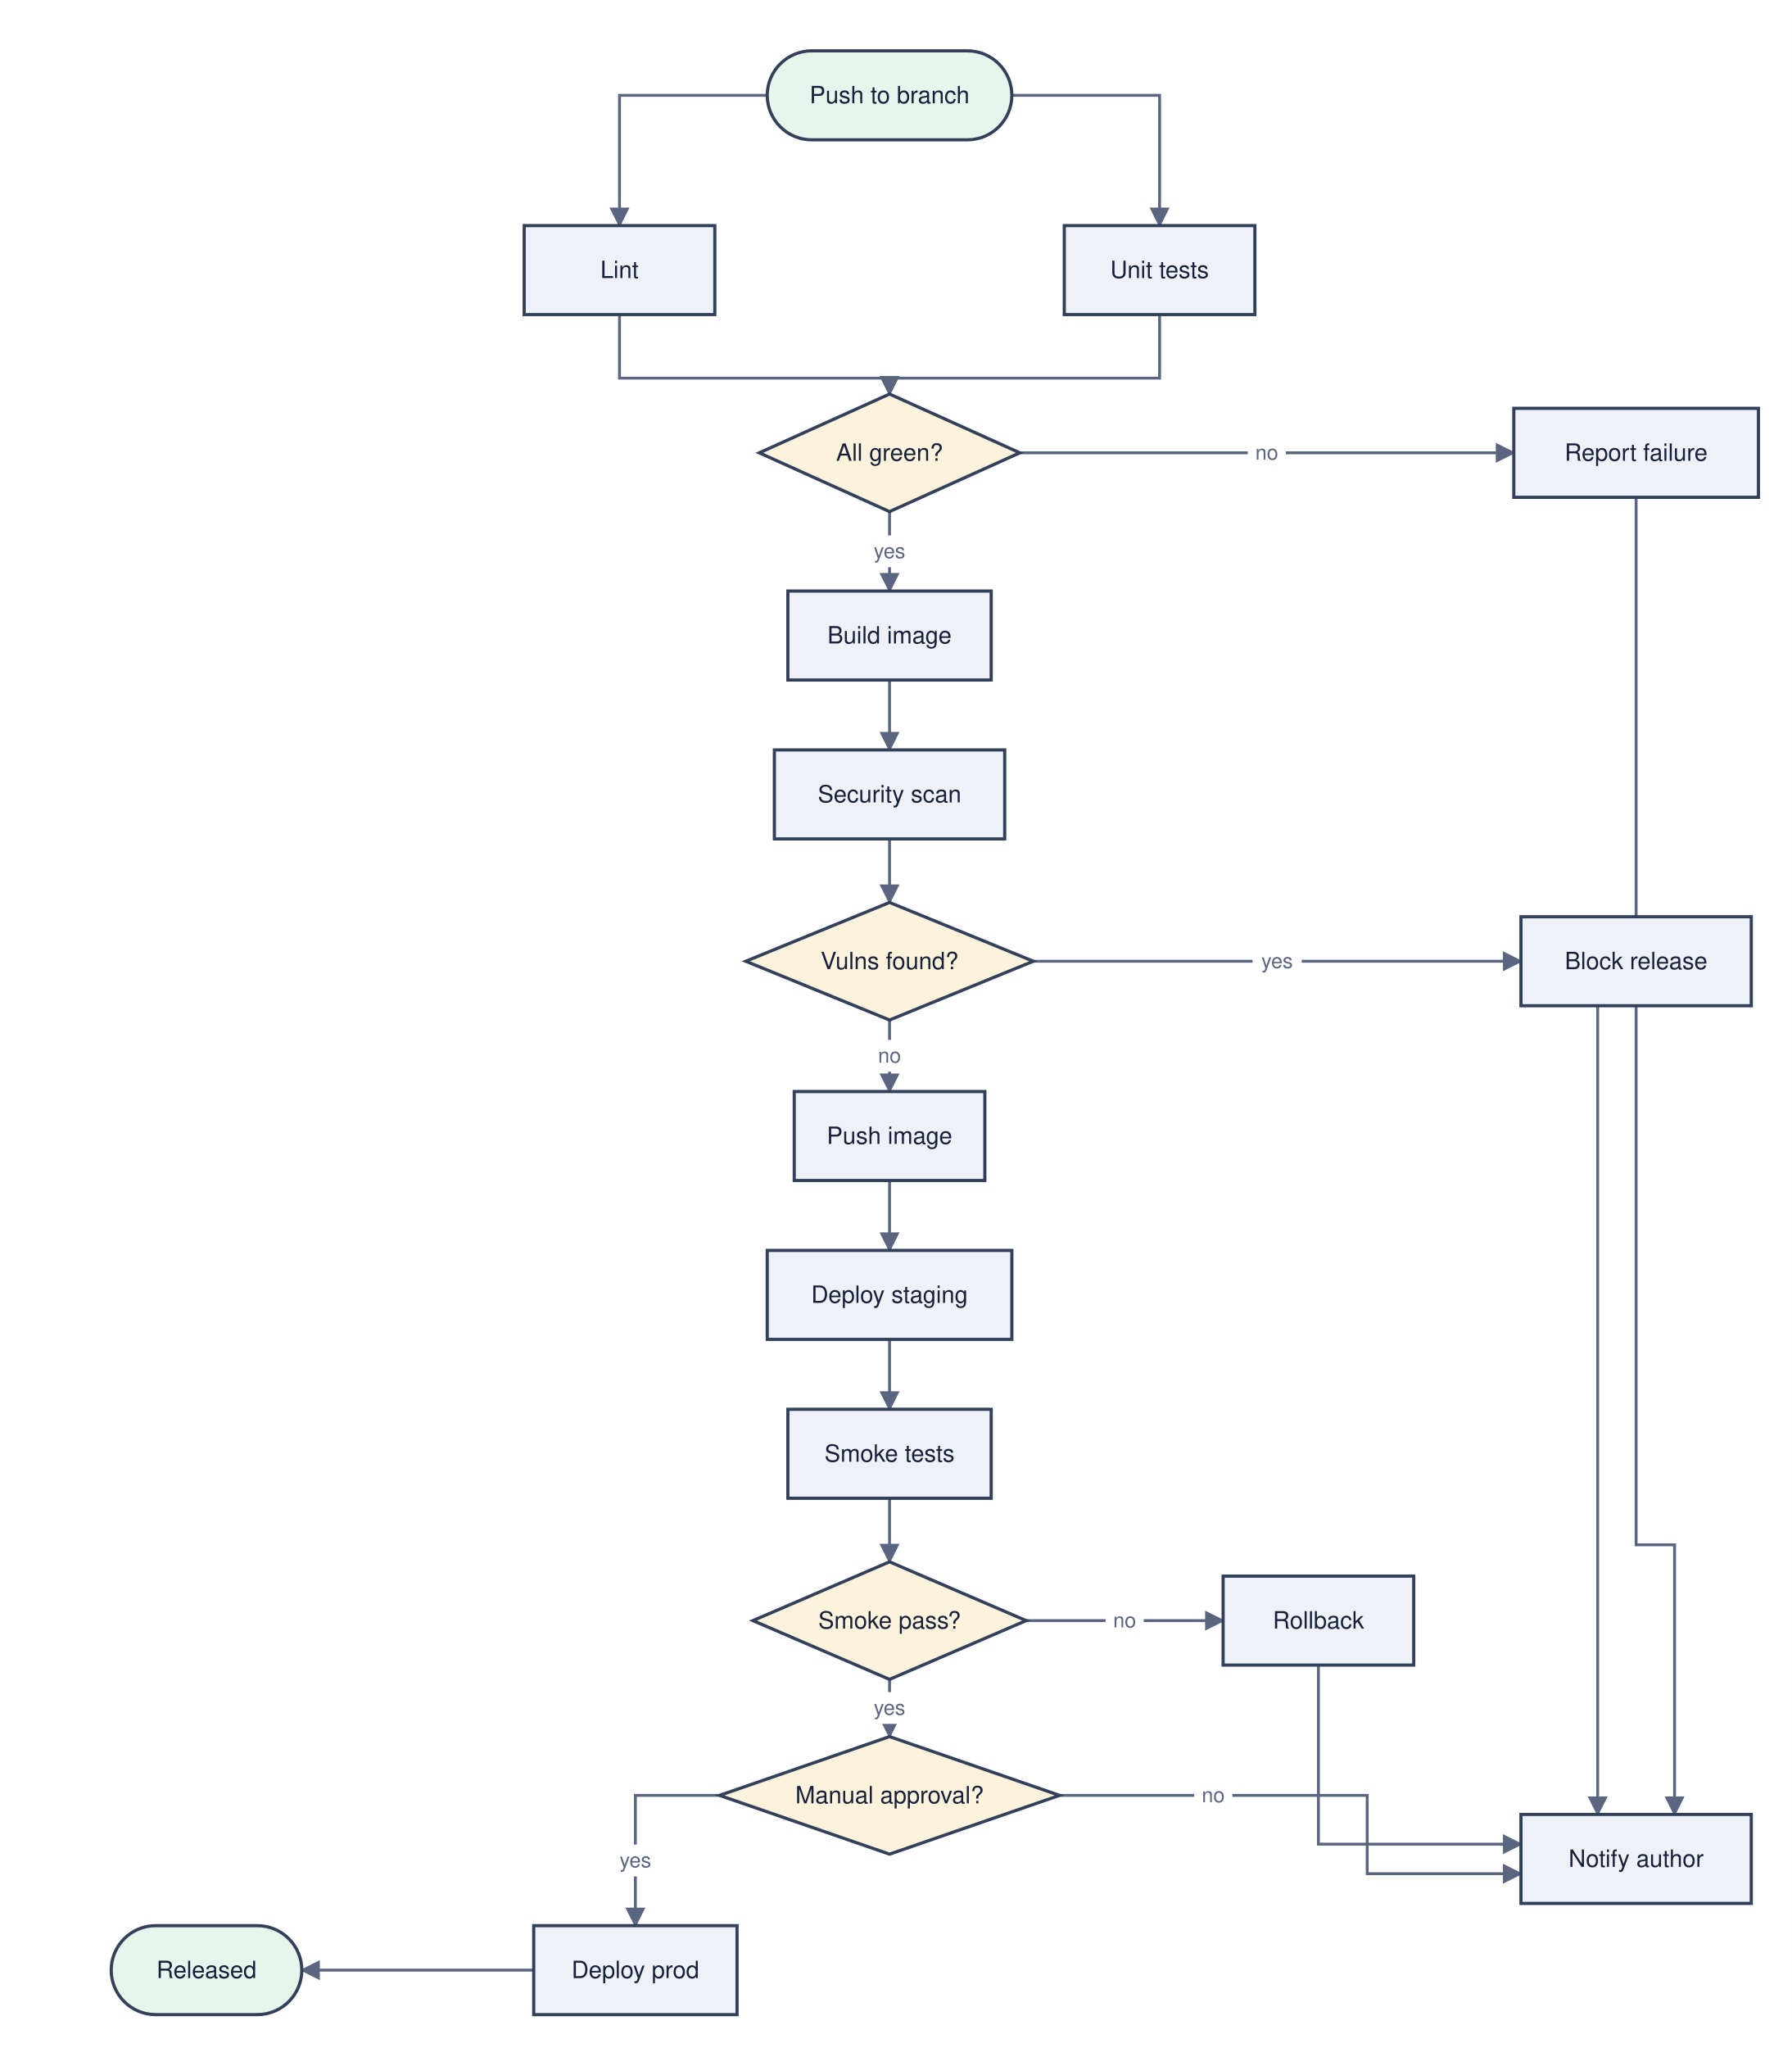
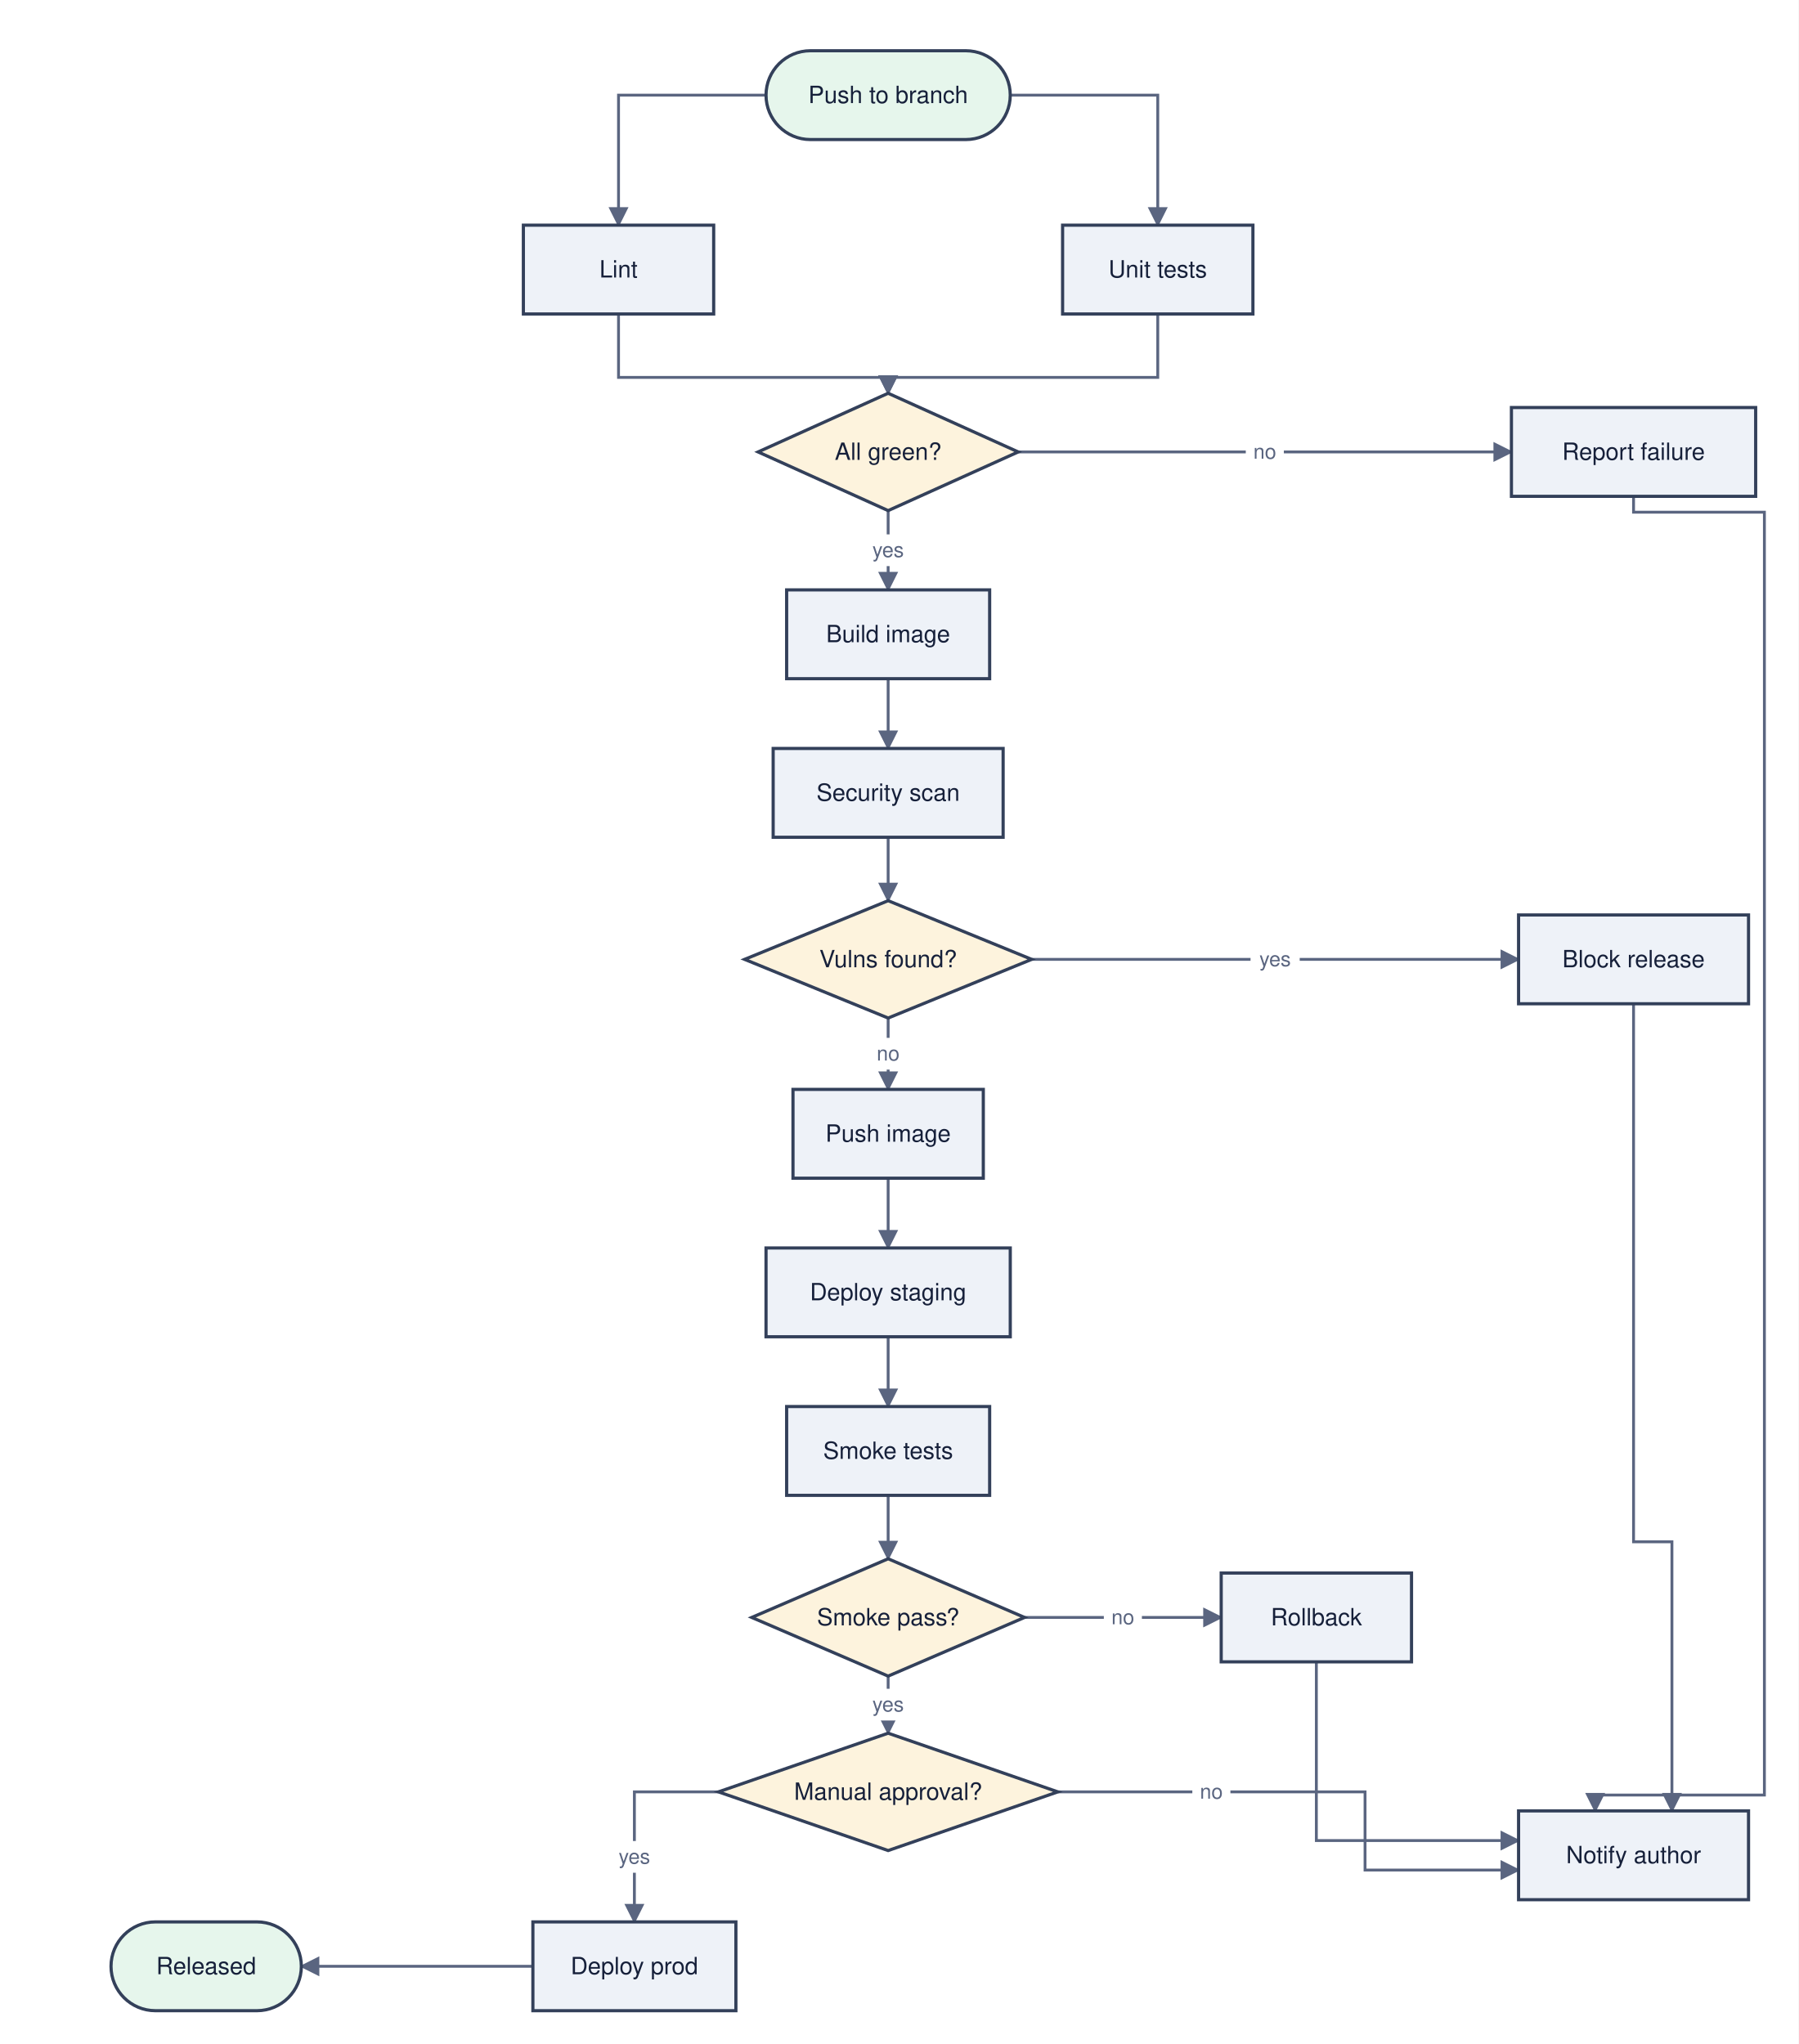
- <svg xmlns="http://www.w3.org/2000/svg" width="1128" height="1289" viewBox="0 0 1128 1289">
+ <svg xmlns="http://www.w3.org/2000/svg" width="1134" height="1289" viewBox="0 0 1134 1289">
  <defs>
    <marker id="ablauf-arrow" viewBox="0 0 10 10" refX="9" refY="5" markerWidth="7" markerHeight="7" orient="auto-start-reverse">
      <path d="M0,0 L10,5 L0,10 z" fill="#5a6580" />
    </marker>
    <marker id="ablauf-arrow-accent" viewBox="0 0 10 10" refX="9" refY="5" markerWidth="7" markerHeight="7" orient="auto-start-reverse">
      <path d="M0,0 L10,5 L0,10 z" fill="#c2410c" />
    </marker>
  </defs>
-   <rect x="0" y="0" width="1128" height="1289" fill="#ffffff" />
+   <rect x="0" y="0" width="1134" height="1289" fill="#ffffff" />
  <path d="M483,60 L390,60 L390,142" fill="none" stroke="#5a6580" stroke-width="1.8" marker-end="url(#ablauf-arrow)" />
  <path d="M637,60 L730,60 L730,142" fill="none" stroke="#5a6580" stroke-width="1.8" marker-end="url(#ablauf-arrow)" />
  <path d="M390,198 L390,238 L560,238 L560,248" fill="none" stroke="#5a6580" stroke-width="1.8" marker-end="url(#ablauf-arrow)" />
  <path d="M730,198 L730,238 L560,238 L560,248" fill="none" stroke="#5a6580" stroke-width="1.8" marker-end="url(#ablauf-arrow)" />
  <path d="M642,285 L953,285" fill="none" stroke="#5a6580" stroke-width="1.8" marker-end="url(#ablauf-arrow)" />
  <rect x="785.5" y="275" width="24" height="20" rx="4" fill="#ffffff" />
  <text x="797.5" y="289.3" text-anchor="middle" font-family="Helvetica, Arial, sans-serif" font-size="13" fill="#5a6580">no</text>
-   <path d="M1030,313 L1030,589.3 L1005.8,589.3 L1005.8,1142" fill="none" stroke="#5a6580" stroke-width="1.8" marker-end="url(#ablauf-arrow)" />
+   <path d="M1030,313 L1030,323 L1112.5,323 L1112.5,1132 L1005.8,1132 L1005.8,1142" fill="none" stroke="#5a6580" stroke-width="1.8" marker-end="url(#ablauf-arrow)" />
  <path d="M560,322 L560,372" fill="none" stroke="#5a6580" stroke-width="1.8" marker-end="url(#ablauf-arrow)" />
  <rect x="544.5" y="337" width="31" height="20" rx="4" fill="#ffffff" />
  <text x="560" y="351.3" text-anchor="middle" font-family="Helvetica, Arial, sans-serif" font-size="13" fill="#5a6580">yes</text>
  <path d="M560,428 L560,472" fill="none" stroke="#5a6580" stroke-width="1.8" marker-end="url(#ablauf-arrow)" />
  <path d="M560,528 L560,568" fill="none" stroke="#5a6580" stroke-width="1.8" marker-end="url(#ablauf-arrow)" />
  <path d="M650.5,605 L957.5,605" fill="none" stroke="#5a6580" stroke-width="1.8" marker-end="url(#ablauf-arrow)" />
  <rect x="788.5" y="595" width="31" height="20" rx="4" fill="#ffffff" />
  <text x="804" y="609.3" text-anchor="middle" font-family="Helvetica, Arial, sans-serif" font-size="13" fill="#5a6580">yes</text>
  <path d="M1030,633 L1030,972.3 L1054.2,972.3 L1054.2,1142" fill="none" stroke="#5a6580" stroke-width="1.8" marker-end="url(#ablauf-arrow)" />
  <path d="M560,642 L560,687" fill="none" stroke="#5a6580" stroke-width="1.8" marker-end="url(#ablauf-arrow)" />
  <rect x="548" y="654.5" width="24" height="20" rx="4" fill="#ffffff" />
  <text x="560" y="668.8" text-anchor="middle" font-family="Helvetica, Arial, sans-serif" font-size="13" fill="#5a6580">no</text>
  <path d="M560,743 L560,787" fill="none" stroke="#5a6580" stroke-width="1.8" marker-end="url(#ablauf-arrow)" />
  <path d="M560,843 L560,887" fill="none" stroke="#5a6580" stroke-width="1.8" marker-end="url(#ablauf-arrow)" />
  <path d="M560,943 L560,983" fill="none" stroke="#5a6580" stroke-width="1.8" marker-end="url(#ablauf-arrow)" />
  <path d="M646,1020 L770,1020" fill="none" stroke="#5a6580" stroke-width="1.8" marker-end="url(#ablauf-arrow)" />
  <rect x="696" y="1010" width="24" height="20" rx="4" fill="#ffffff" />
  <text x="708" y="1024.3" text-anchor="middle" font-family="Helvetica, Arial, sans-serif" font-size="13" fill="#5a6580">no</text>
  <path d="M830,1048 L830,1160.7 L957.5,1160.7" fill="none" stroke="#5a6580" stroke-width="1.8" marker-end="url(#ablauf-arrow)" />
  <path d="M560,1057 L560,1093" fill="none" stroke="#5a6580" stroke-width="1.8" marker-end="url(#ablauf-arrow)" />
  <rect x="544.5" y="1065" width="31" height="20" rx="4" fill="#ffffff" />
  <text x="560" y="1079.3" text-anchor="middle" font-family="Helvetica, Arial, sans-serif" font-size="13" fill="#5a6580">yes</text>
  <path d="M453,1130 L400,1130 L400,1212" fill="none" stroke="#5a6580" stroke-width="1.8" marker-end="url(#ablauf-arrow)" />
  <rect x="384.5" y="1161" width="31" height="20" rx="4" fill="#ffffff" />
  <text x="400" y="1175.3" text-anchor="middle" font-family="Helvetica, Arial, sans-serif" font-size="13" fill="#5a6580">yes</text>
  <path d="M667,1130 L860.7,1130 L860.7,1179.3 L957.5,1179.3" fill="none" stroke="#5a6580" stroke-width="1.8" marker-end="url(#ablauf-arrow)" />
  <rect x="751.8" y="1120" width="24" height="20" rx="4" fill="#ffffff" />
  <text x="763.8" y="1134.3" text-anchor="middle" font-family="Helvetica, Arial, sans-serif" font-size="13" fill="#5a6580">no</text>
  <path d="M336,1240 L190,1240" fill="none" stroke="#5a6580" stroke-width="1.8" marker-end="url(#ablauf-arrow)" />
  <rect x="483" y="32" width="154" height="56" rx="28" fill="#e6f6ec" stroke="#33405a" stroke-width="2" />
  <text x="560" y="65" text-anchor="middle" font-family="Helvetica, Arial, sans-serif" font-size="15" fill="#16203a">Push to branch</text>
  <rect x="330" y="142" width="120" height="56" rx="0" fill="#eef2f8" stroke="#33405a" stroke-width="2" />
  <text x="390" y="175" text-anchor="middle" font-family="Helvetica, Arial, sans-serif" font-size="15" fill="#16203a">Lint</text>
  <rect x="670" y="142" width="120" height="56" rx="0" fill="#eef2f8" stroke="#33405a" stroke-width="2" />
  <text x="730" y="175" text-anchor="middle" font-family="Helvetica, Arial, sans-serif" font-size="15" fill="#16203a">Unit tests</text>
  <polygon points="560,248 642,285 560,322 478,285" fill="#fdf3dd" stroke="#33405a" stroke-width="2" />
  <text x="560" y="290" text-anchor="middle" font-family="Helvetica, Arial, sans-serif" font-size="15" fill="#16203a">All green?</text>
  <rect x="953" y="257" width="154" height="56" rx="0" fill="#eef2f8" stroke="#33405a" stroke-width="2" />
  <text x="1030" y="290" text-anchor="middle" font-family="Helvetica, Arial, sans-serif" font-size="15" fill="#16203a">Report failure</text>
  <rect x="957.5" y="1142" width="145" height="56" rx="0" fill="#eef2f8" stroke="#33405a" stroke-width="2" />
  <text x="1030" y="1175" text-anchor="middle" font-family="Helvetica, Arial, sans-serif" font-size="15" fill="#16203a">Notify author</text>
  <rect x="496" y="372" width="128" height="56" rx="0" fill="#eef2f8" stroke="#33405a" stroke-width="2" />
  <text x="560" y="405" text-anchor="middle" font-family="Helvetica, Arial, sans-serif" font-size="15" fill="#16203a">Build image</text>
  <rect x="487.5" y="472" width="145" height="56" rx="0" fill="#eef2f8" stroke="#33405a" stroke-width="2" />
  <text x="560" y="505" text-anchor="middle" font-family="Helvetica, Arial, sans-serif" font-size="15" fill="#16203a">Security scan</text>
  <polygon points="560,568 650.5,605 560,642 469.5,605" fill="#fdf3dd" stroke="#33405a" stroke-width="2" />
  <text x="560" y="610" text-anchor="middle" font-family="Helvetica, Arial, sans-serif" font-size="15" fill="#16203a">Vulns found?</text>
  <rect x="957.5" y="577" width="145" height="56" rx="0" fill="#eef2f8" stroke="#33405a" stroke-width="2" />
  <text x="1030" y="610" text-anchor="middle" font-family="Helvetica, Arial, sans-serif" font-size="15" fill="#16203a">Block release</text>
  <rect x="500" y="687" width="120" height="56" rx="0" fill="#eef2f8" stroke="#33405a" stroke-width="2" />
  <text x="560" y="720" text-anchor="middle" font-family="Helvetica, Arial, sans-serif" font-size="15" fill="#16203a">Push image</text>
  <rect x="483" y="787" width="154" height="56" rx="0" fill="#eef2f8" stroke="#33405a" stroke-width="2" />
  <text x="560" y="820" text-anchor="middle" font-family="Helvetica, Arial, sans-serif" font-size="15" fill="#16203a">Deploy staging</text>
  <rect x="496" y="887" width="128" height="56" rx="0" fill="#eef2f8" stroke="#33405a" stroke-width="2" />
  <text x="560" y="920" text-anchor="middle" font-family="Helvetica, Arial, sans-serif" font-size="15" fill="#16203a">Smoke tests</text>
  <polygon points="560,983 646,1020 560,1057 474,1020" fill="#fdf3dd" stroke="#33405a" stroke-width="2" />
  <text x="560" y="1025" text-anchor="middle" font-family="Helvetica, Arial, sans-serif" font-size="15" fill="#16203a">Smoke pass?</text>
  <rect x="770" y="992" width="120" height="56" rx="0" fill="#eef2f8" stroke="#33405a" stroke-width="2" />
  <text x="830" y="1025" text-anchor="middle" font-family="Helvetica, Arial, sans-serif" font-size="15" fill="#16203a">Rollback</text>
  <polygon points="560,1093 667,1130 560,1167 453,1130" fill="#fdf3dd" stroke="#33405a" stroke-width="2" />
  <text x="560" y="1135" text-anchor="middle" font-family="Helvetica, Arial, sans-serif" font-size="15" fill="#16203a">Manual approval?</text>
  <rect x="336" y="1212" width="128" height="56" rx="0" fill="#eef2f8" stroke="#33405a" stroke-width="2" />
  <text x="400" y="1245" text-anchor="middle" font-family="Helvetica, Arial, sans-serif" font-size="15" fill="#16203a">Deploy prod</text>
  <rect x="70" y="1212" width="120" height="56" rx="28" fill="#e6f6ec" stroke="#33405a" stroke-width="2" />
  <text x="130" y="1245" text-anchor="middle" font-family="Helvetica, Arial, sans-serif" font-size="15" fill="#16203a">Released</text>
</svg>
